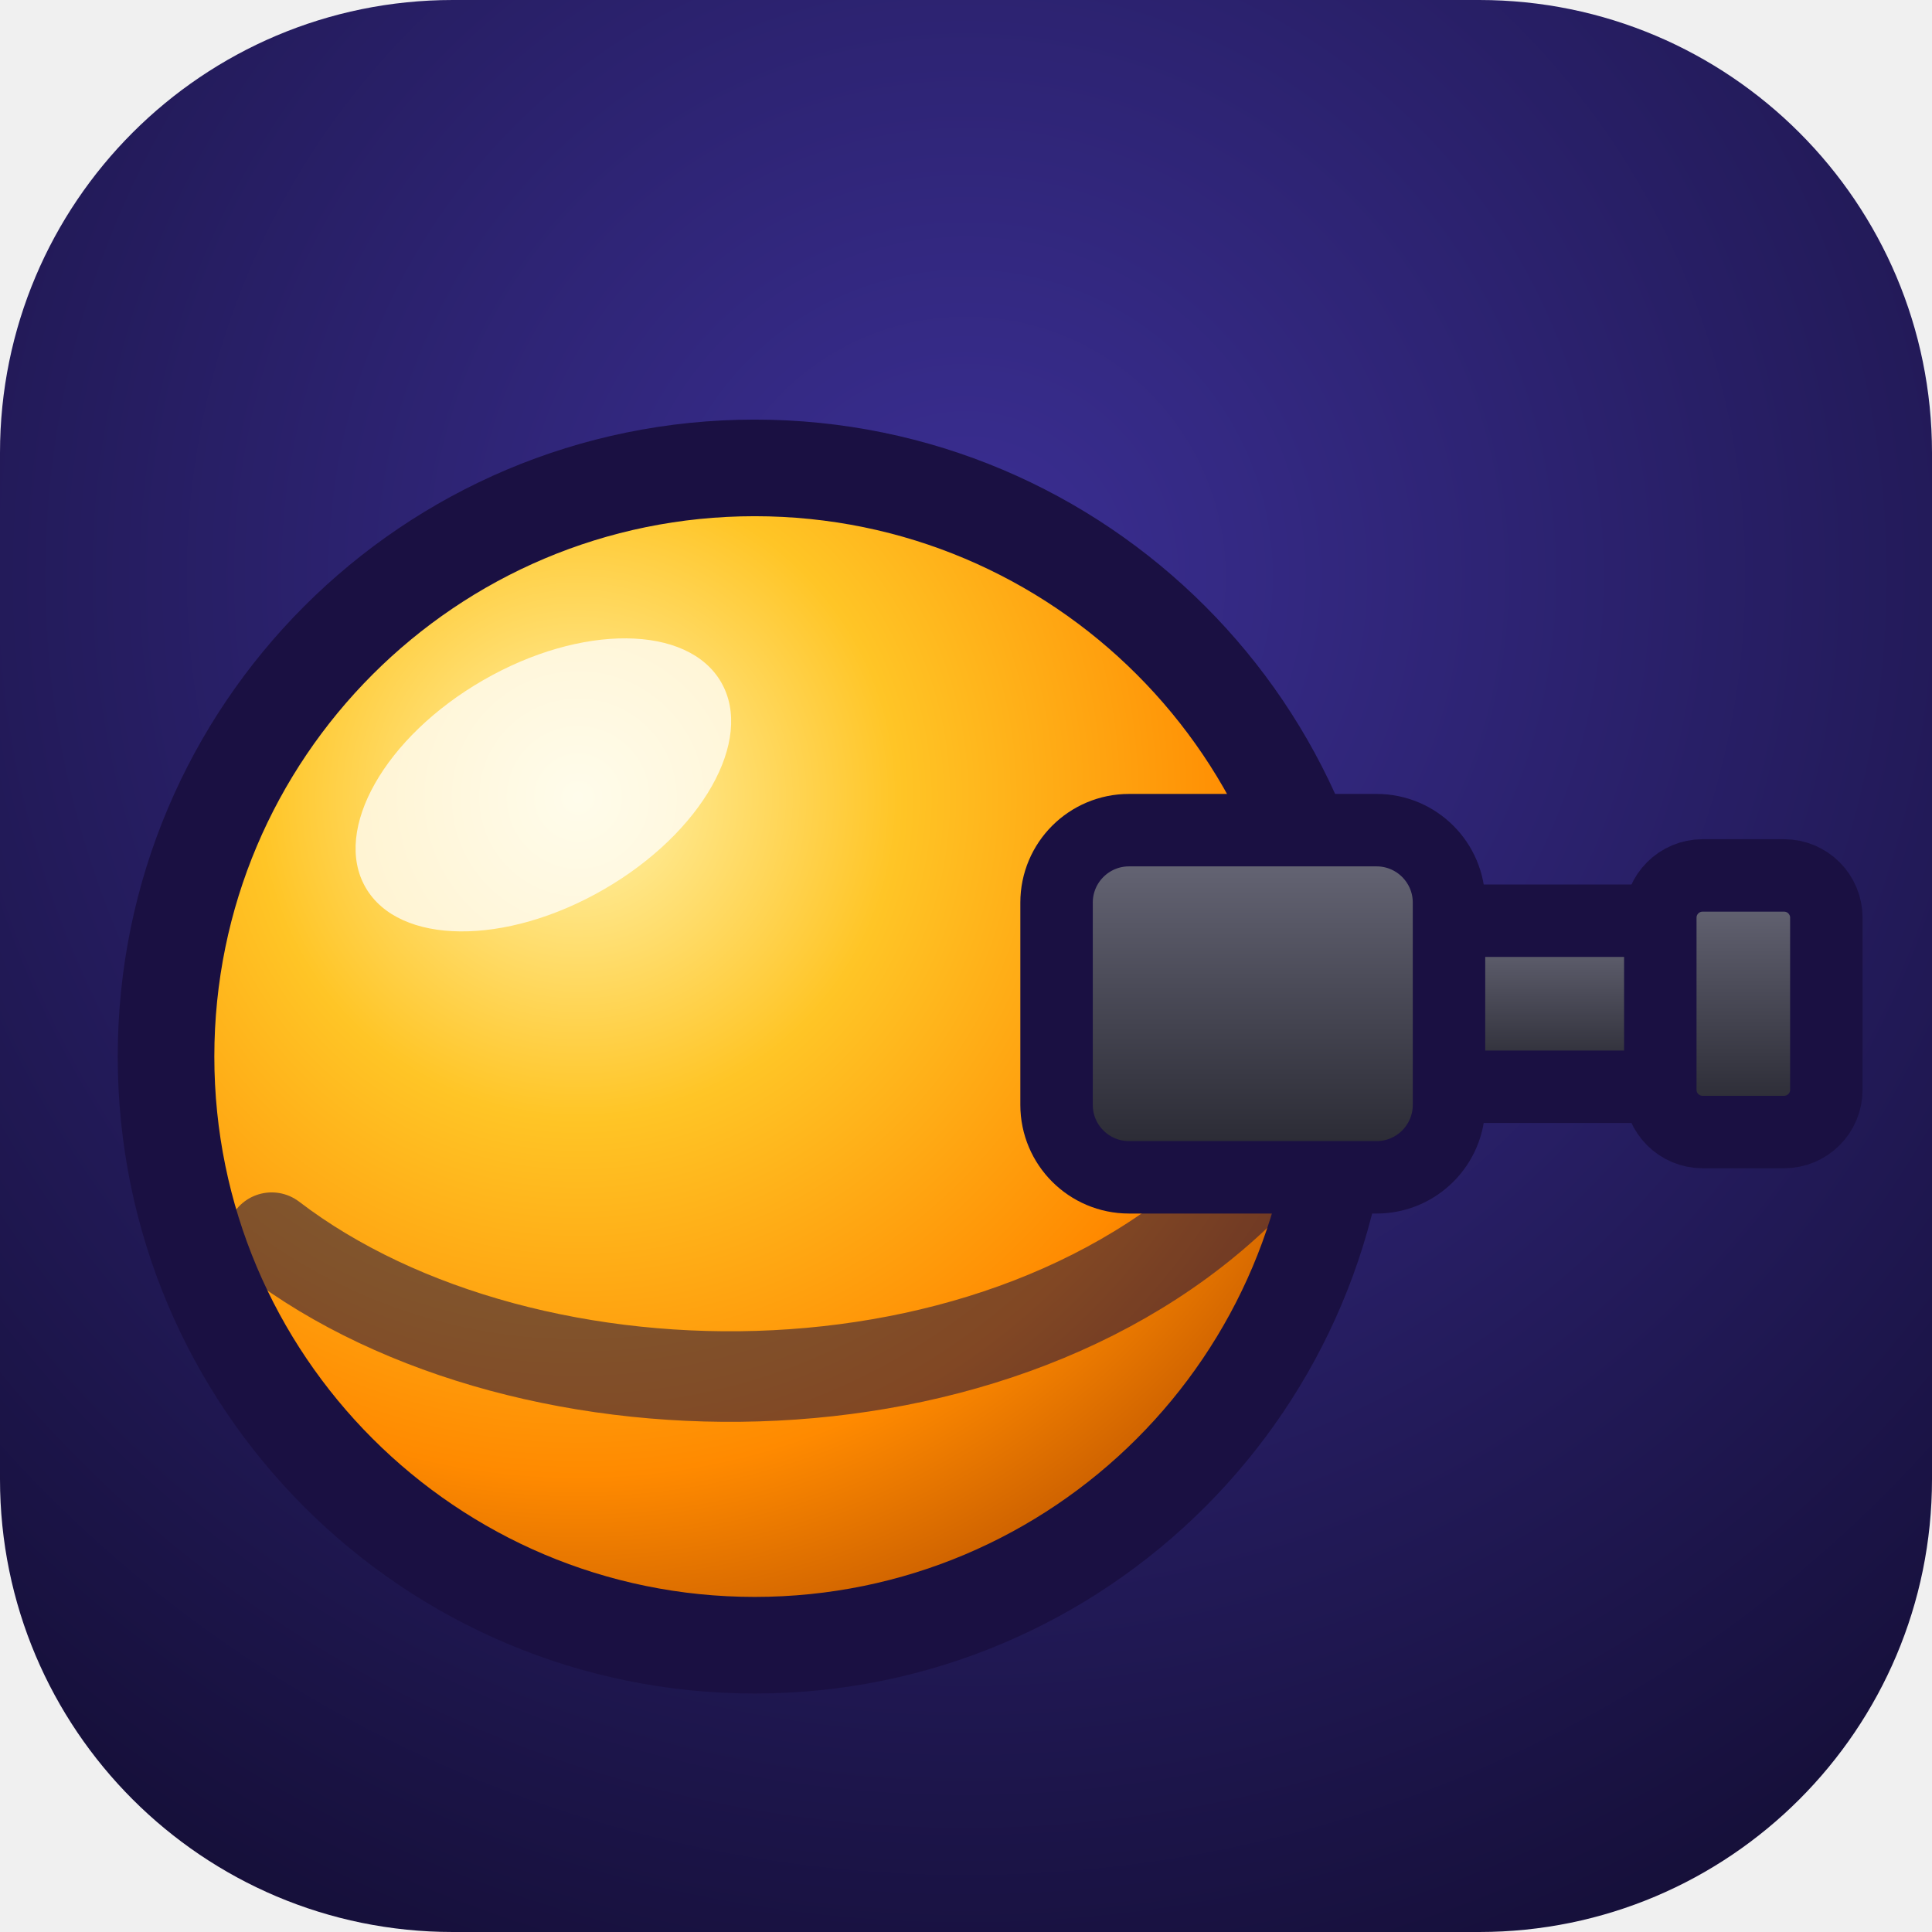
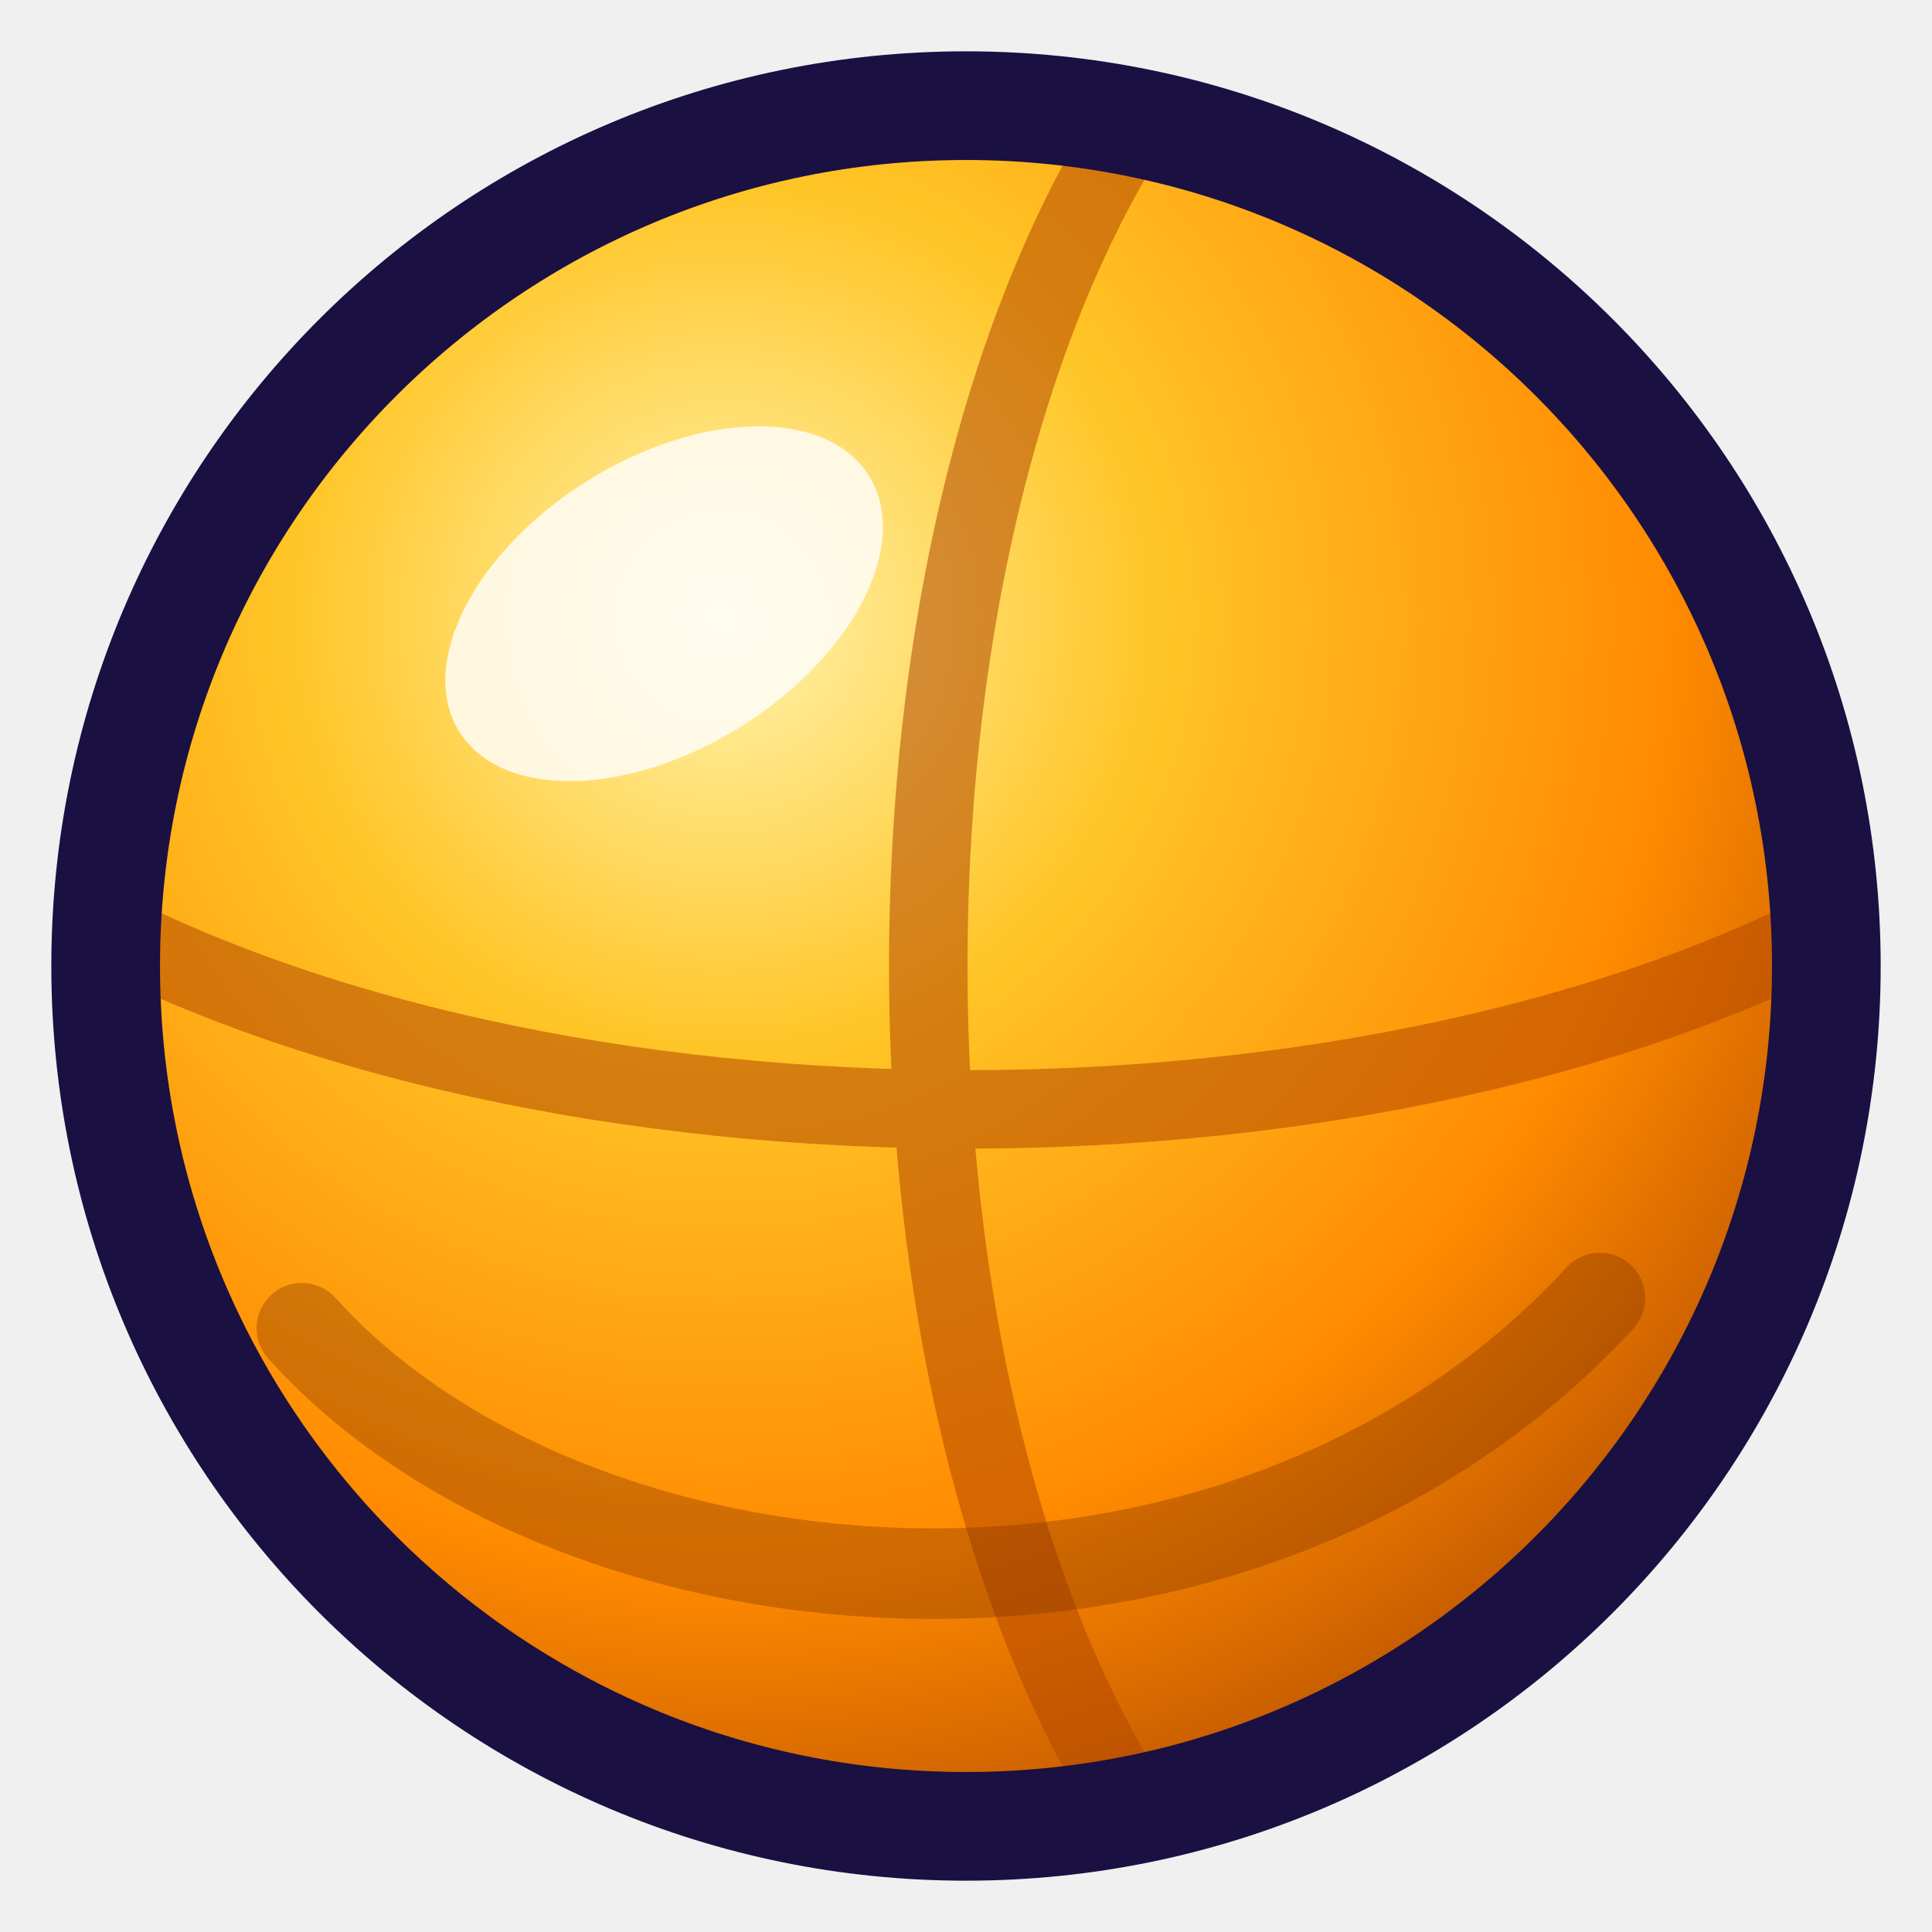
<svg xmlns="http://www.w3.org/2000/svg" viewBox="0 0 64 64">
  <defs>
-     <radialGradient id="tile" cx="50%" cy="30%" r="80%">
-       <stop offset="0" stop-color="#3b2f94" />
-       <stop offset="1" stop-color="#140e36" />
+     <radialGradient id="orb" cx="36%" cy="30%" r="78%">
+       <stop offset="0" stop-color="#fff4b0" />
+       <stop offset=".32" stop-color="#ffc526" />
+       <stop offset=".7" stop-color="#ff8a00" />
+       <stop offset="1" stop-color="#b04a00" />
    </radialGradient>
-     <radialGradient id="orb" cx="35%" cy="28%" r="80%">
-       <stop offset="0" stop-color="#fff4b0" />
-       <stop offset=".34" stop-color="#ffc526" />
-       <stop offset=".72" stop-color="#ff8a00" />
-       <stop offset="1" stop-color="#b85000" />
-     </radialGradient>
-     <linearGradient id="metal" x1="0" y1="0" x2="0" y2="1">
-       <stop offset="0" stop-color="#6a6a7a" />
-       <stop offset="1" stop-color="#25252e" />
-     </linearGradient>
+     <clipPath id="ball">
+       <circle cx="32" cy="32" r="28.5" />
+     </clipPath>
  </defs>
-   <rect width="64" height="64" rx="15" fill="url(#tile)" />
-   <circle cx="25" cy="35" r="19.5" fill="url(#orb)" stroke="#1a1042" stroke-width="3.2" />
-   <path d="M9 41c8.5 6.5 25 6.5 33-2.5" fill="none" stroke="#1a1042" stroke-width="3" stroke-linecap="round" opacity=".55" />
-   <g stroke="#1a1042" stroke-width="2.4" stroke-linejoin="round" fill="url(#metal)">
-     <rect x="45" y="30.5" width="13" height="5.5" rx="1.4" />
-     <rect x="55" y="29" width="5.5" height="8.5" rx="1.4" />
-     <rect x="35" y="27.5" width="13" height="11.5" rx="2.4" />
+   <circle cx="32" cy="32" r="28.5" fill="url(#orb)" />
+   <g clip-path="url(#ball)" fill="none" stroke="#b34700" stroke-width="2.6" stroke-linecap="round" opacity=".55">
+     <path d="M39 2c-11 14-11 46 0 60" />
+     <path d="M2 30c16 9 44 9 60 0" />
  </g>
-   <ellipse cx="18" cy="26" rx="6.8" ry="4" fill="#fff" opacity=".75" transform="rotate(-30 18 26)" />
+   <path d="M10 44c9 10 31 12 43-1" fill="none" stroke="#7a2e00" stroke-width="3" stroke-linecap="round" opacity=".35" />
+   <ellipse cx="22" cy="20" rx="8" ry="4.8" fill="#fff" opacity=".8" transform="rotate(-32 22 20)" />
+   <circle cx="32" cy="32" r="28.5" fill="none" stroke="#1a1042" stroke-width="3.6" />
</svg>
